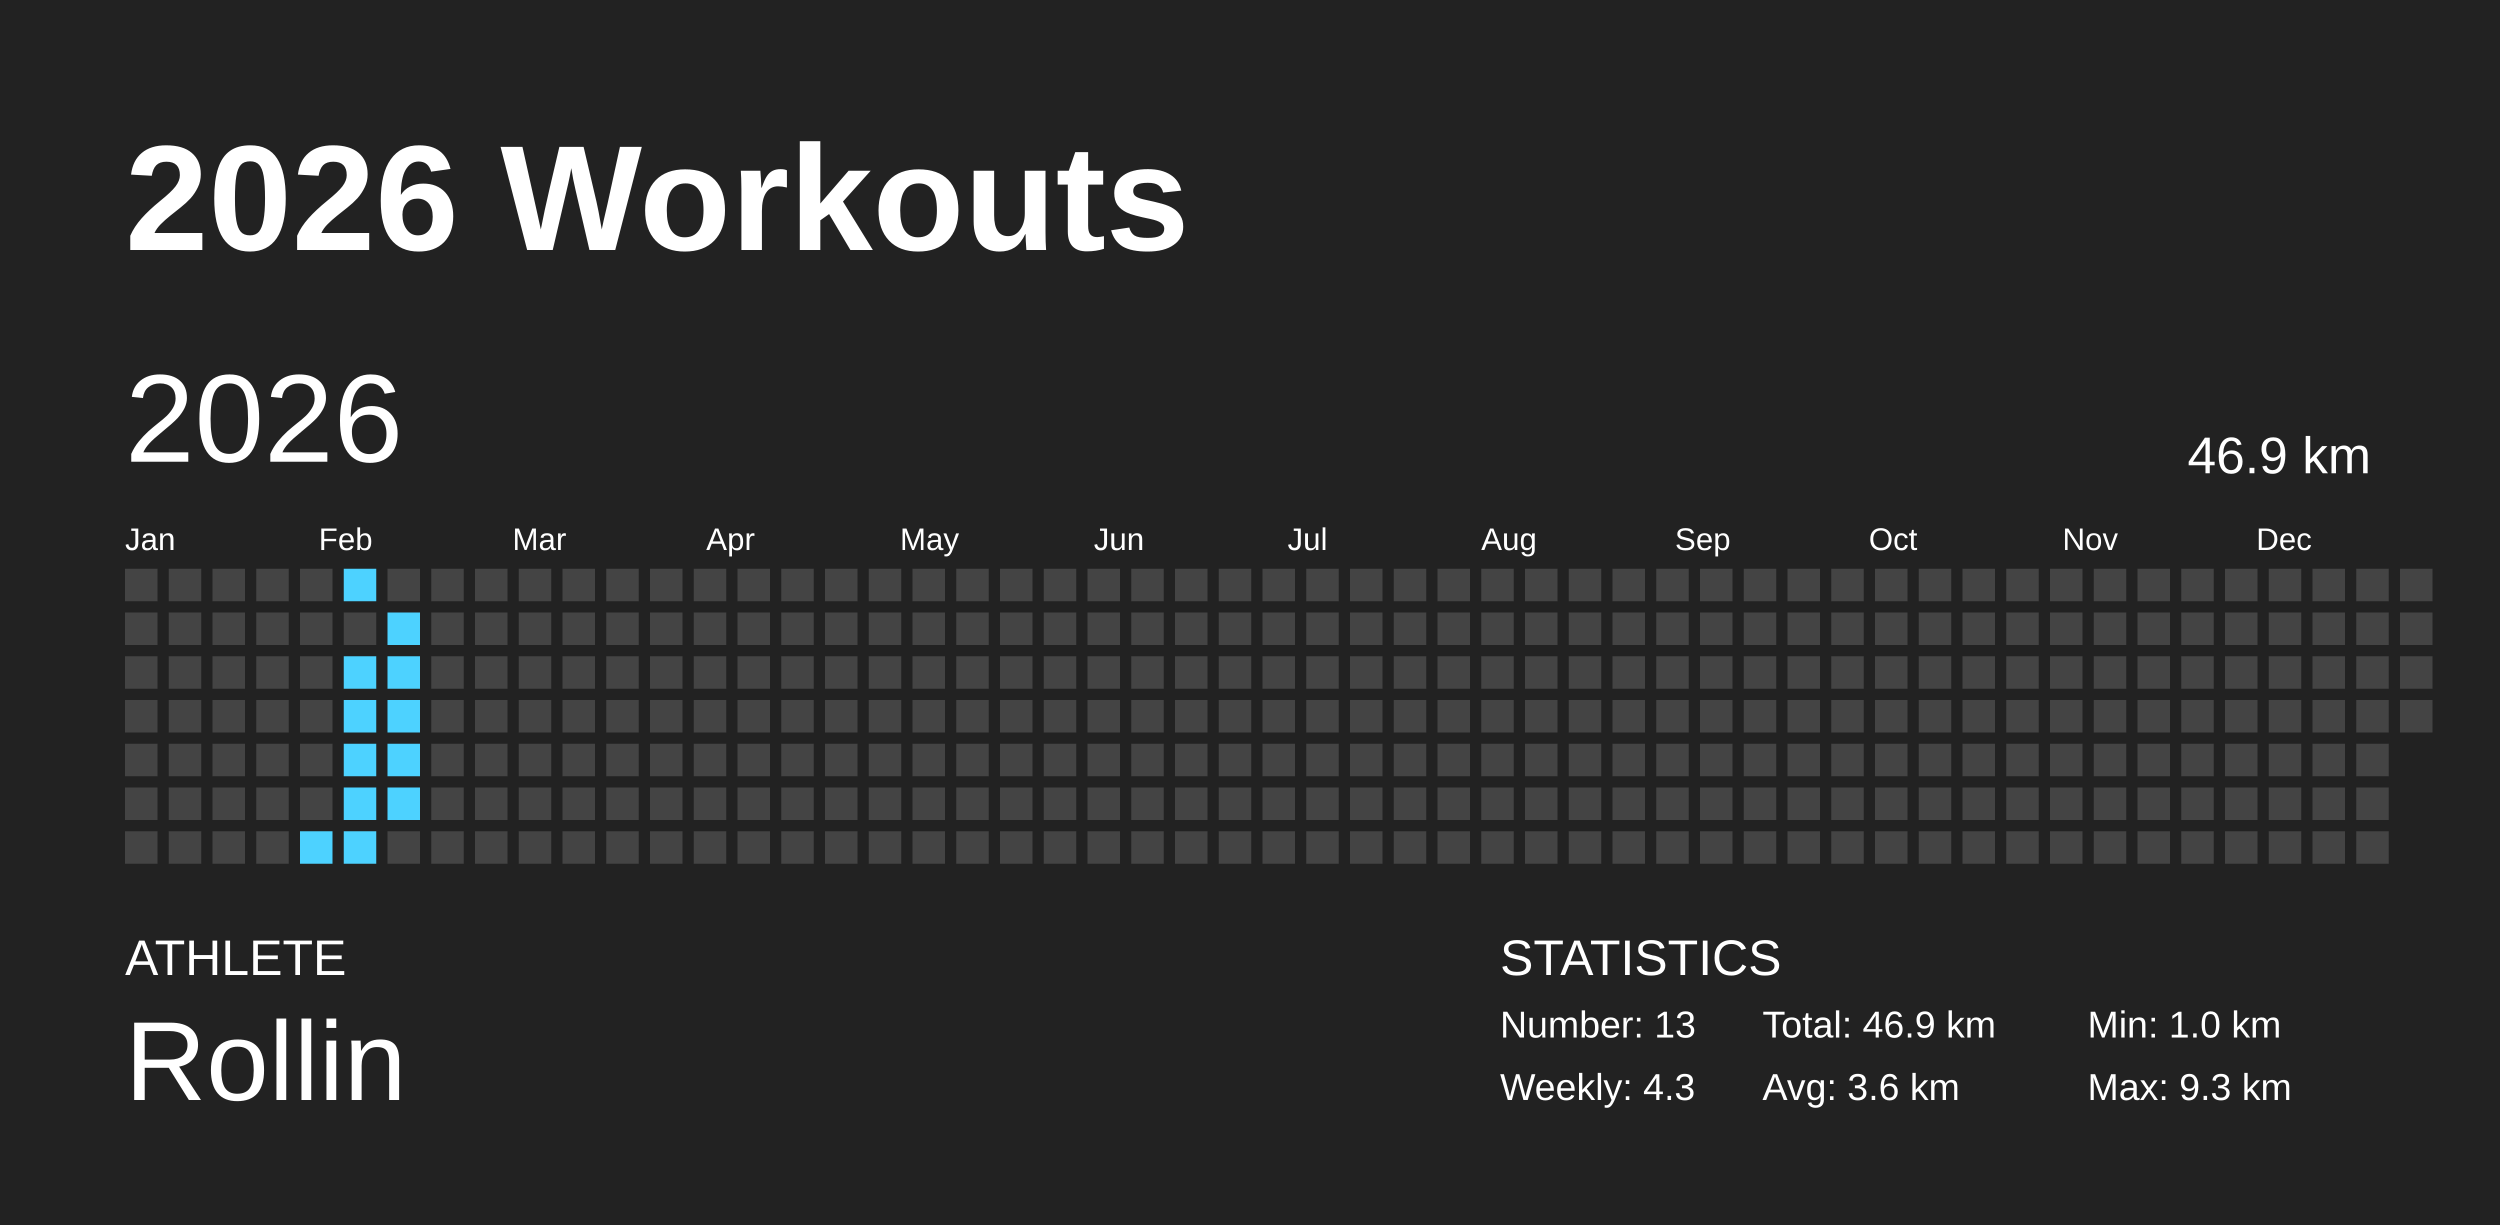
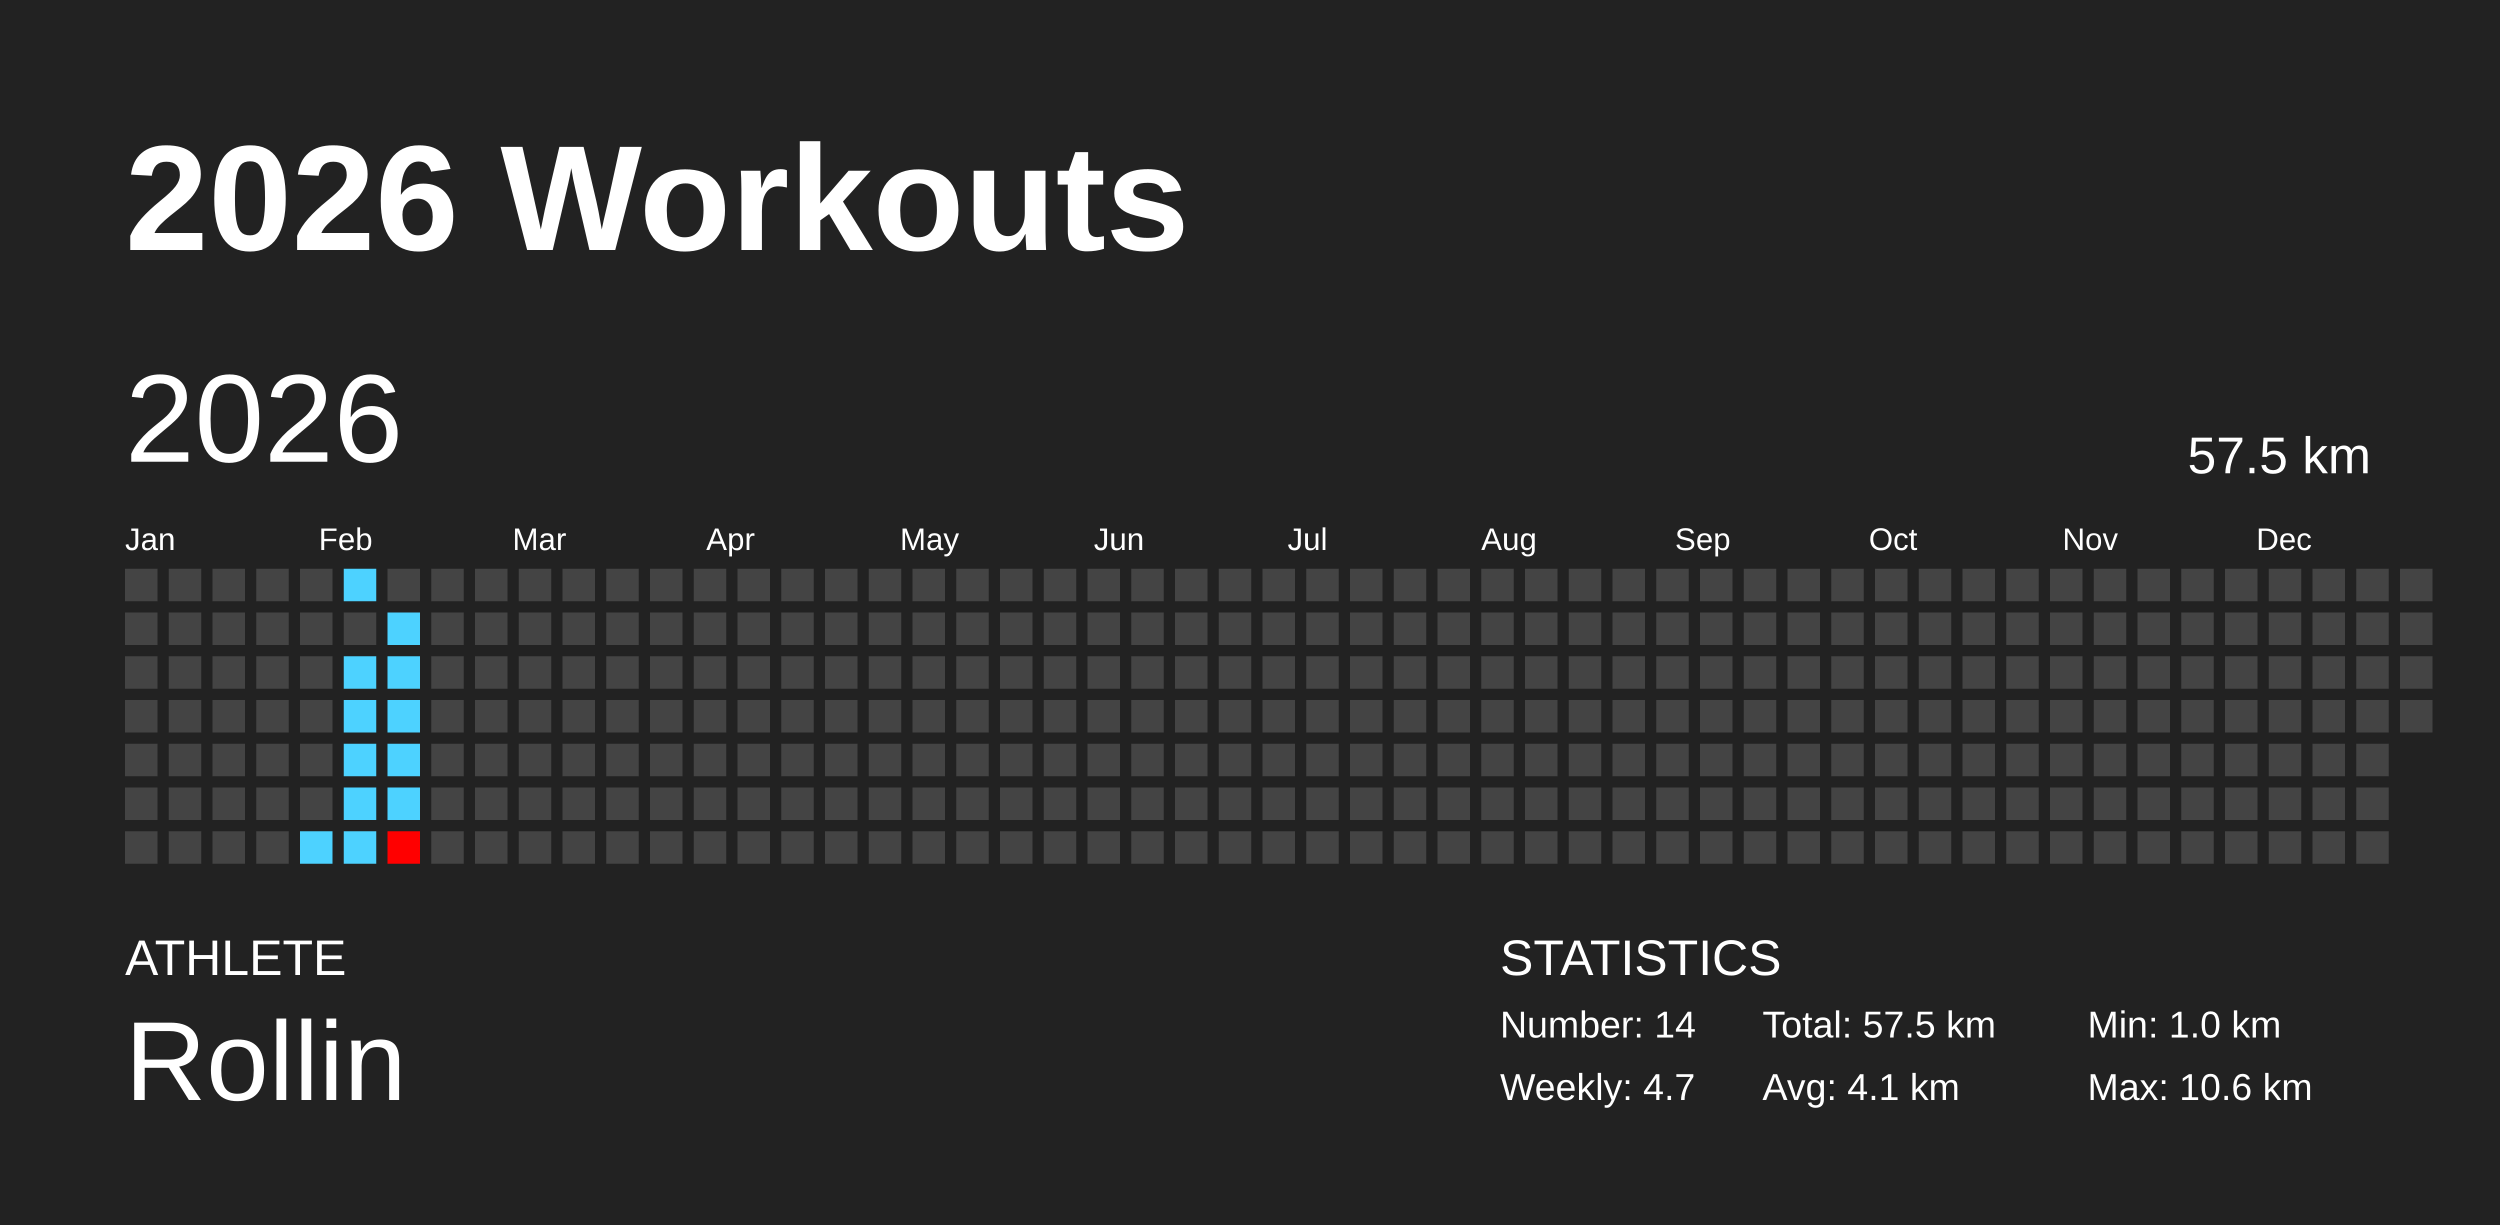
<svg xmlns="http://www.w3.org/2000/svg" baseProfile="full" height="98mm" version="1.1" viewBox="0,0,200,98" width="200mm">
  <defs />
  <rect fill="#222222" height="98" width="200" x="0" y="0" />
  <text fill="#FFFFFF" style="font-size:12px; font-family:Arial; font-weight:bold;" x="10" y="20">2026 Workouts</text>
  <text fill="#FFFFFF" style="font-size:4px; font-family:Arial" x="10" y="78">ATHLETE</text>
  <text fill="#FFFFFF" style="font-size:9px; font-family:Arial" x="10" y="88">Rollin</text>
  <text fill="#FFFFFF" style="font-size:4px; font-family:Arial" x="120" y="78">STATISTICS</text>
-   <text fill="#FFFFFF" style="font-size:3px; font-family:Arial" x="120" y="83">Number: 13</text>
-   <text fill="#FFFFFF" style="font-size:3px; font-family:Arial" x="120" y="88">Weekly: 4.3</text>
-   <text fill="#FFFFFF" style="font-size:3px; font-family:Arial" x="141" y="83">Total: 46.9 km</text>
-   <text fill="#FFFFFF" style="font-size:3px; font-family:Arial" x="141" y="88">Avg: 3.6 km</text>
+   <text fill="#FFFFFF" style="font-size:3px; font-family:Arial" x="120" y="83">Number: 14</text>
+   <text fill="#FFFFFF" style="font-size:3px; font-family:Arial" x="120" y="88">Weekly: 4.7</text>
+   <text fill="#FFFFFF" style="font-size:3px; font-family:Arial" x="141" y="83">Total: 57.5 km</text>
+   <text fill="#FFFFFF" style="font-size:3px; font-family:Arial" x="141" y="88">Avg: 4.1 km</text>
  <text fill="#FFFFFF" style="font-size:3px; font-family:Arial" x="167" y="83">Min: 1.0 km</text>
-   <text fill="#FFFFFF" style="font-size:3px; font-family:Arial" x="167" y="88">Max: 9.3 km</text>
+   <text fill="#FFFFFF" style="font-size:3px; font-family:Arial" x="167" y="88">Max: 10.6 km</text>
  <text dominant-baseline="hanging" fill="#FFFFFF" style="font-size:10.0px; font-family:Arial;" x="10" y="30">2026</text>
-   <text dominant-baseline="hanging" fill="#FFFFFF" style="font-size:4.125px; font-family:Arial;" x="175" y="35">46.9 km</text>
+   <text dominant-baseline="hanging" fill="#FFFFFF" style="font-size:4.125px; font-family:Arial;" x="175" y="35">57.5 km</text>
  <text fill="#FFFFFF" style="font-size:2.5px; font-family:Arial" x="10.0" y="44">Jan</text>
  <text fill="#FFFFFF" style="font-size:2.5px; font-family:Arial" x="25.5" y="44">Feb</text>
  <text fill="#FFFFFF" style="font-size:2.5px; font-family:Arial" x="41.0" y="44">Mar</text>
  <text fill="#FFFFFF" style="font-size:2.5px; font-family:Arial" x="56.5" y="44">Apr</text>
  <text fill="#FFFFFF" style="font-size:2.5px; font-family:Arial" x="72.0" y="44">May</text>
  <text fill="#FFFFFF" style="font-size:2.5px; font-family:Arial" x="87.5" y="44">Jun</text>
  <text fill="#FFFFFF" style="font-size:2.5px; font-family:Arial" x="103.0" y="44">Jul</text>
  <text fill="#FFFFFF" style="font-size:2.5px; font-family:Arial" x="118.5" y="44">Aug</text>
  <text fill="#FFFFFF" style="font-size:2.5px; font-family:Arial" x="134.0" y="44">Sep</text>
  <text fill="#FFFFFF" style="font-size:2.5px; font-family:Arial" x="149.5" y="44">Oct</text>
  <text fill="#FFFFFF" style="font-size:2.5px; font-family:Arial" x="165.0" y="44">Nov</text>
  <text fill="#FFFFFF" style="font-size:2.5px; font-family:Arial" x="180.5" y="44">Dec</text>
  <rect fill="#444444" height="2.6" width="2.6" x="10.0" y="45.5" />
  <rect fill="#444444" height="2.6" width="2.6" x="10.0" y="49.0" />
  <rect fill="#444444" height="2.6" width="2.6" x="10.0" y="52.5" />
  <rect fill="#444444" height="2.6" width="2.6" x="10.0" y="56.0" />
  <rect fill="#444444" height="2.6" width="2.6" x="10.0" y="59.5" />
  <rect fill="#444444" height="2.6" width="2.6" x="10.0" y="63.0" />
  <rect fill="#444444" height="2.6" width="2.6" x="10.0" y="66.5" />
  <rect fill="#444444" height="2.6" width="2.6" x="13.5" y="45.5" />
  <rect fill="#444444" height="2.6" width="2.6" x="13.5" y="49.0" />
  <rect fill="#444444" height="2.6" width="2.6" x="13.5" y="52.5" />
  <rect fill="#444444" height="2.6" width="2.6" x="13.5" y="56.0" />
  <rect fill="#444444" height="2.6" width="2.6" x="13.5" y="59.5" />
  <rect fill="#444444" height="2.6" width="2.6" x="13.5" y="63.0" />
  <rect fill="#444444" height="2.6" width="2.6" x="13.5" y="66.5" />
  <rect fill="#444444" height="2.6" width="2.6" x="17.0" y="45.5" />
  <rect fill="#444444" height="2.6" width="2.6" x="17.0" y="49.0" />
  <rect fill="#444444" height="2.6" width="2.6" x="17.0" y="52.5" />
  <rect fill="#444444" height="2.6" width="2.6" x="17.0" y="56.0" />
  <rect fill="#444444" height="2.6" width="2.6" x="17.0" y="59.5" />
  <rect fill="#444444" height="2.6" width="2.6" x="17.0" y="63.0" />
  <rect fill="#444444" height="2.6" width="2.6" x="17.0" y="66.5" />
  <rect fill="#444444" height="2.6" width="2.6" x="20.5" y="45.5" />
  <rect fill="#444444" height="2.6" width="2.6" x="20.5" y="49.0" />
  <rect fill="#444444" height="2.6" width="2.6" x="20.5" y="52.5" />
  <rect fill="#444444" height="2.6" width="2.6" x="20.5" y="56.0" />
  <rect fill="#444444" height="2.6" width="2.6" x="20.5" y="59.5" />
  <rect fill="#444444" height="2.6" width="2.6" x="20.5" y="63.0" />
  <rect fill="#444444" height="2.6" width="2.6" x="20.5" y="66.5" />
  <rect fill="#444444" height="2.6" width="2.6" x="24.0" y="45.5" />
  <rect fill="#444444" height="2.6" width="2.6" x="24.0" y="49.0" />
  <rect fill="#444444" height="2.6" width="2.6" x="24.0" y="52.5" />
  <rect fill="#444444" height="2.6" width="2.6" x="24.0" y="56.0" />
  <rect fill="#444444" height="2.6" width="2.6" x="24.0" y="59.5" />
  <rect fill="#444444" height="2.6" width="2.6" x="24.0" y="63.0" />
  <rect fill="#4dd2ff" height="2.6" width="2.6" x="24.0" y="66.5" />
  <rect fill="#4dd2ff" height="2.6" width="2.6" x="27.5" y="45.5" />
  <rect fill="#444444" height="2.6" width="2.6" x="27.5" y="49.0" />
  <rect fill="#4dd2ff" height="2.6" width="2.6" x="27.5" y="52.5" />
  <rect fill="#4dd2ff" height="2.6" width="2.6" x="27.5" y="56.0" />
  <rect fill="#4dd2ff" height="2.6" width="2.6" x="27.5" y="59.5" />
  <rect fill="#4dd2ff" height="2.6" width="2.6" x="27.5" y="63.0" />
  <rect fill="#4dd2ff" height="2.6" width="2.6" x="27.5" y="66.5" />
  <rect fill="#444444" height="2.6" width="2.6" x="31.0" y="45.5" />
  <rect fill="#4dd2ff" height="2.6" width="2.6" x="31.0" y="49.0" />
  <rect fill="#4dd2ff" height="2.6" width="2.6" x="31.0" y="52.5" />
  <rect fill="#4dd2ff" height="2.6" width="2.6" x="31.0" y="56.0" />
  <rect fill="#4dd2ff" height="2.6" width="2.6" x="31.0" y="59.5" />
  <rect fill="#4dd2ff" height="2.6" width="2.6" x="31.0" y="63.0" />
-   <rect fill="#444444" height="2.6" width="2.6" x="31.0" y="66.5" />
+   <rect fill="#ff0000" height="2.6" width="2.6" x="31.0" y="66.5" />
  <rect fill="#444444" height="2.6" width="2.6" x="34.5" y="45.5" />
  <rect fill="#444444" height="2.6" width="2.6" x="34.5" y="49.0" />
  <rect fill="#444444" height="2.6" width="2.6" x="34.5" y="52.5" />
  <rect fill="#444444" height="2.6" width="2.6" x="34.5" y="56.0" />
  <rect fill="#444444" height="2.6" width="2.6" x="34.5" y="59.5" />
  <rect fill="#444444" height="2.6" width="2.6" x="34.5" y="63.0" />
  <rect fill="#444444" height="2.6" width="2.6" x="34.5" y="66.5" />
  <rect fill="#444444" height="2.6" width="2.6" x="38.0" y="45.5" />
  <rect fill="#444444" height="2.6" width="2.6" x="38.0" y="49.0" />
  <rect fill="#444444" height="2.6" width="2.6" x="38.0" y="52.5" />
  <rect fill="#444444" height="2.6" width="2.6" x="38.0" y="56.0" />
  <rect fill="#444444" height="2.6" width="2.6" x="38.0" y="59.5" />
  <rect fill="#444444" height="2.6" width="2.6" x="38.0" y="63.0" />
  <rect fill="#444444" height="2.6" width="2.6" x="38.0" y="66.5" />
  <rect fill="#444444" height="2.6" width="2.6" x="41.5" y="45.5" />
  <rect fill="#444444" height="2.6" width="2.6" x="41.5" y="49.0" />
  <rect fill="#444444" height="2.6" width="2.6" x="41.5" y="52.5" />
  <rect fill="#444444" height="2.6" width="2.6" x="41.5" y="56.0" />
  <rect fill="#444444" height="2.6" width="2.6" x="41.5" y="59.5" />
  <rect fill="#444444" height="2.6" width="2.6" x="41.5" y="63.0" />
  <rect fill="#444444" height="2.6" width="2.6" x="41.5" y="66.5" />
  <rect fill="#444444" height="2.6" width="2.6" x="45.0" y="45.5" />
  <rect fill="#444444" height="2.6" width="2.6" x="45.0" y="49.0" />
  <rect fill="#444444" height="2.6" width="2.6" x="45.0" y="52.5" />
  <rect fill="#444444" height="2.6" width="2.6" x="45.0" y="56.0" />
  <rect fill="#444444" height="2.6" width="2.6" x="45.0" y="59.5" />
  <rect fill="#444444" height="2.6" width="2.6" x="45.0" y="63.0" />
  <rect fill="#444444" height="2.6" width="2.6" x="45.0" y="66.5" />
  <rect fill="#444444" height="2.6" width="2.6" x="48.5" y="45.5" />
  <rect fill="#444444" height="2.6" width="2.6" x="48.5" y="49.0" />
  <rect fill="#444444" height="2.6" width="2.6" x="48.5" y="52.5" />
  <rect fill="#444444" height="2.6" width="2.6" x="48.5" y="56.0" />
  <rect fill="#444444" height="2.6" width="2.6" x="48.5" y="59.5" />
  <rect fill="#444444" height="2.6" width="2.6" x="48.5" y="63.0" />
  <rect fill="#444444" height="2.6" width="2.6" x="48.5" y="66.5" />
  <rect fill="#444444" height="2.6" width="2.6" x="52.0" y="45.5" />
  <rect fill="#444444" height="2.6" width="2.6" x="52.0" y="49.0" />
  <rect fill="#444444" height="2.6" width="2.6" x="52.0" y="52.5" />
  <rect fill="#444444" height="2.6" width="2.6" x="52.0" y="56.0" />
  <rect fill="#444444" height="2.6" width="2.6" x="52.0" y="59.5" />
  <rect fill="#444444" height="2.6" width="2.6" x="52.0" y="63.0" />
  <rect fill="#444444" height="2.6" width="2.6" x="52.0" y="66.5" />
  <rect fill="#444444" height="2.6" width="2.6" x="55.5" y="45.5" />
  <rect fill="#444444" height="2.6" width="2.6" x="55.5" y="49.0" />
  <rect fill="#444444" height="2.6" width="2.6" x="55.5" y="52.5" />
  <rect fill="#444444" height="2.6" width="2.6" x="55.5" y="56.0" />
  <rect fill="#444444" height="2.6" width="2.6" x="55.5" y="59.5" />
  <rect fill="#444444" height="2.6" width="2.6" x="55.5" y="63.0" />
  <rect fill="#444444" height="2.6" width="2.6" x="55.5" y="66.5" />
  <rect fill="#444444" height="2.6" width="2.6" x="59.0" y="45.5" />
  <rect fill="#444444" height="2.6" width="2.6" x="59.0" y="49.0" />
  <rect fill="#444444" height="2.6" width="2.6" x="59.0" y="52.5" />
  <rect fill="#444444" height="2.6" width="2.6" x="59.0" y="56.0" />
  <rect fill="#444444" height="2.6" width="2.6" x="59.0" y="59.5" />
  <rect fill="#444444" height="2.6" width="2.6" x="59.0" y="63.0" />
  <rect fill="#444444" height="2.6" width="2.6" x="59.0" y="66.5" />
  <rect fill="#444444" height="2.6" width="2.6" x="62.5" y="45.5" />
  <rect fill="#444444" height="2.6" width="2.6" x="62.5" y="49.0" />
  <rect fill="#444444" height="2.6" width="2.6" x="62.5" y="52.5" />
  <rect fill="#444444" height="2.6" width="2.6" x="62.5" y="56.0" />
  <rect fill="#444444" height="2.6" width="2.6" x="62.5" y="59.5" />
  <rect fill="#444444" height="2.6" width="2.6" x="62.5" y="63.0" />
  <rect fill="#444444" height="2.6" width="2.6" x="62.5" y="66.5" />
  <rect fill="#444444" height="2.6" width="2.6" x="66.0" y="45.5" />
  <rect fill="#444444" height="2.6" width="2.6" x="66.0" y="49.0" />
  <rect fill="#444444" height="2.6" width="2.6" x="66.0" y="52.5" />
  <rect fill="#444444" height="2.6" width="2.6" x="66.0" y="56.0" />
  <rect fill="#444444" height="2.6" width="2.6" x="66.0" y="59.5" />
  <rect fill="#444444" height="2.6" width="2.6" x="66.0" y="63.0" />
  <rect fill="#444444" height="2.6" width="2.6" x="66.0" y="66.5" />
  <rect fill="#444444" height="2.6" width="2.6" x="69.5" y="45.5" />
  <rect fill="#444444" height="2.6" width="2.6" x="69.5" y="49.0" />
  <rect fill="#444444" height="2.6" width="2.6" x="69.5" y="52.5" />
  <rect fill="#444444" height="2.6" width="2.6" x="69.5" y="56.0" />
  <rect fill="#444444" height="2.6" width="2.6" x="69.5" y="59.5" />
  <rect fill="#444444" height="2.6" width="2.6" x="69.5" y="63.0" />
  <rect fill="#444444" height="2.6" width="2.6" x="69.5" y="66.5" />
  <rect fill="#444444" height="2.6" width="2.6" x="73.0" y="45.5" />
  <rect fill="#444444" height="2.6" width="2.6" x="73.0" y="49.0" />
  <rect fill="#444444" height="2.6" width="2.6" x="73.0" y="52.5" />
  <rect fill="#444444" height="2.6" width="2.6" x="73.0" y="56.0" />
  <rect fill="#444444" height="2.6" width="2.6" x="73.0" y="59.5" />
  <rect fill="#444444" height="2.6" width="2.6" x="73.0" y="63.0" />
  <rect fill="#444444" height="2.6" width="2.6" x="73.0" y="66.5" />
  <rect fill="#444444" height="2.6" width="2.6" x="76.5" y="45.5" />
  <rect fill="#444444" height="2.6" width="2.6" x="76.5" y="49.0" />
  <rect fill="#444444" height="2.6" width="2.6" x="76.5" y="52.5" />
  <rect fill="#444444" height="2.6" width="2.6" x="76.5" y="56.0" />
  <rect fill="#444444" height="2.6" width="2.6" x="76.5" y="59.5" />
  <rect fill="#444444" height="2.6" width="2.6" x="76.5" y="63.0" />
  <rect fill="#444444" height="2.6" width="2.6" x="76.5" y="66.5" />
  <rect fill="#444444" height="2.6" width="2.6" x="80.0" y="45.5" />
  <rect fill="#444444" height="2.6" width="2.6" x="80.0" y="49.0" />
  <rect fill="#444444" height="2.6" width="2.6" x="80.0" y="52.5" />
  <rect fill="#444444" height="2.6" width="2.6" x="80.0" y="56.0" />
  <rect fill="#444444" height="2.6" width="2.6" x="80.0" y="59.5" />
  <rect fill="#444444" height="2.6" width="2.6" x="80.0" y="63.0" />
  <rect fill="#444444" height="2.6" width="2.6" x="80.0" y="66.5" />
  <rect fill="#444444" height="2.6" width="2.6" x="83.5" y="45.5" />
  <rect fill="#444444" height="2.6" width="2.6" x="83.5" y="49.0" />
  <rect fill="#444444" height="2.6" width="2.6" x="83.5" y="52.5" />
  <rect fill="#444444" height="2.6" width="2.6" x="83.5" y="56.0" />
  <rect fill="#444444" height="2.6" width="2.6" x="83.5" y="59.5" />
  <rect fill="#444444" height="2.6" width="2.6" x="83.5" y="63.0" />
  <rect fill="#444444" height="2.6" width="2.6" x="83.5" y="66.5" />
  <rect fill="#444444" height="2.6" width="2.6" x="87.0" y="45.5" />
  <rect fill="#444444" height="2.6" width="2.6" x="87.0" y="49.0" />
  <rect fill="#444444" height="2.6" width="2.6" x="87.0" y="52.5" />
  <rect fill="#444444" height="2.6" width="2.6" x="87.0" y="56.0" />
  <rect fill="#444444" height="2.6" width="2.6" x="87.0" y="59.5" />
  <rect fill="#444444" height="2.6" width="2.6" x="87.0" y="63.0" />
  <rect fill="#444444" height="2.6" width="2.6" x="87.0" y="66.5" />
  <rect fill="#444444" height="2.6" width="2.6" x="90.5" y="45.5" />
  <rect fill="#444444" height="2.6" width="2.6" x="90.5" y="49.0" />
  <rect fill="#444444" height="2.6" width="2.6" x="90.5" y="52.5" />
  <rect fill="#444444" height="2.6" width="2.6" x="90.5" y="56.0" />
  <rect fill="#444444" height="2.6" width="2.6" x="90.5" y="59.5" />
  <rect fill="#444444" height="2.6" width="2.6" x="90.5" y="63.0" />
  <rect fill="#444444" height="2.6" width="2.6" x="90.5" y="66.5" />
  <rect fill="#444444" height="2.6" width="2.6" x="94.0" y="45.5" />
  <rect fill="#444444" height="2.6" width="2.6" x="94.0" y="49.0" />
  <rect fill="#444444" height="2.6" width="2.6" x="94.0" y="52.5" />
  <rect fill="#444444" height="2.6" width="2.6" x="94.0" y="56.0" />
  <rect fill="#444444" height="2.6" width="2.6" x="94.0" y="59.5" />
  <rect fill="#444444" height="2.6" width="2.6" x="94.0" y="63.0" />
  <rect fill="#444444" height="2.6" width="2.6" x="94.0" y="66.5" />
  <rect fill="#444444" height="2.6" width="2.6" x="97.5" y="45.5" />
  <rect fill="#444444" height="2.6" width="2.6" x="97.5" y="49.0" />
  <rect fill="#444444" height="2.6" width="2.6" x="97.5" y="52.5" />
  <rect fill="#444444" height="2.6" width="2.6" x="97.5" y="56.0" />
  <rect fill="#444444" height="2.6" width="2.6" x="97.5" y="59.5" />
  <rect fill="#444444" height="2.6" width="2.6" x="97.5" y="63.0" />
  <rect fill="#444444" height="2.6" width="2.6" x="97.5" y="66.5" />
  <rect fill="#444444" height="2.6" width="2.6" x="101.0" y="45.5" />
  <rect fill="#444444" height="2.6" width="2.6" x="101.0" y="49.0" />
  <rect fill="#444444" height="2.6" width="2.6" x="101.0" y="52.5" />
  <rect fill="#444444" height="2.6" width="2.6" x="101.0" y="56.0" />
  <rect fill="#444444" height="2.6" width="2.6" x="101.0" y="59.5" />
  <rect fill="#444444" height="2.6" width="2.6" x="101.0" y="63.0" />
  <rect fill="#444444" height="2.6" width="2.6" x="101.0" y="66.5" />
  <rect fill="#444444" height="2.6" width="2.6" x="104.5" y="45.5" />
  <rect fill="#444444" height="2.6" width="2.6" x="104.5" y="49.0" />
  <rect fill="#444444" height="2.6" width="2.6" x="104.5" y="52.5" />
  <rect fill="#444444" height="2.6" width="2.6" x="104.5" y="56.0" />
  <rect fill="#444444" height="2.6" width="2.6" x="104.5" y="59.5" />
  <rect fill="#444444" height="2.6" width="2.6" x="104.5" y="63.0" />
  <rect fill="#444444" height="2.6" width="2.6" x="104.5" y="66.5" />
  <rect fill="#444444" height="2.6" width="2.6" x="108.0" y="45.5" />
  <rect fill="#444444" height="2.6" width="2.6" x="108.0" y="49.0" />
  <rect fill="#444444" height="2.6" width="2.6" x="108.0" y="52.5" />
  <rect fill="#444444" height="2.6" width="2.6" x="108.0" y="56.0" />
  <rect fill="#444444" height="2.6" width="2.6" x="108.0" y="59.5" />
  <rect fill="#444444" height="2.6" width="2.6" x="108.0" y="63.0" />
  <rect fill="#444444" height="2.6" width="2.6" x="108.0" y="66.5" />
  <rect fill="#444444" height="2.6" width="2.6" x="111.5" y="45.5" />
  <rect fill="#444444" height="2.6" width="2.6" x="111.5" y="49.0" />
  <rect fill="#444444" height="2.6" width="2.6" x="111.5" y="52.5" />
  <rect fill="#444444" height="2.6" width="2.6" x="111.5" y="56.0" />
  <rect fill="#444444" height="2.6" width="2.6" x="111.5" y="59.5" />
  <rect fill="#444444" height="2.6" width="2.6" x="111.5" y="63.0" />
  <rect fill="#444444" height="2.6" width="2.6" x="111.5" y="66.5" />
  <rect fill="#444444" height="2.6" width="2.6" x="115.0" y="45.5" />
  <rect fill="#444444" height="2.6" width="2.6" x="115.0" y="49.0" />
  <rect fill="#444444" height="2.6" width="2.6" x="115.0" y="52.5" />
  <rect fill="#444444" height="2.6" width="2.6" x="115.0" y="56.0" />
  <rect fill="#444444" height="2.6" width="2.6" x="115.0" y="59.5" />
  <rect fill="#444444" height="2.6" width="2.6" x="115.0" y="63.0" />
  <rect fill="#444444" height="2.6" width="2.6" x="115.0" y="66.5" />
  <rect fill="#444444" height="2.6" width="2.6" x="118.5" y="45.5" />
  <rect fill="#444444" height="2.6" width="2.6" x="118.5" y="49.0" />
  <rect fill="#444444" height="2.6" width="2.6" x="118.5" y="52.5" />
  <rect fill="#444444" height="2.6" width="2.6" x="118.5" y="56.0" />
  <rect fill="#444444" height="2.6" width="2.6" x="118.5" y="59.5" />
  <rect fill="#444444" height="2.6" width="2.6" x="118.5" y="63.0" />
  <rect fill="#444444" height="2.6" width="2.6" x="118.5" y="66.5" />
  <rect fill="#444444" height="2.6" width="2.6" x="122.0" y="45.5" />
  <rect fill="#444444" height="2.6" width="2.6" x="122.0" y="49.0" />
  <rect fill="#444444" height="2.6" width="2.6" x="122.0" y="52.5" />
  <rect fill="#444444" height="2.6" width="2.6" x="122.0" y="56.0" />
  <rect fill="#444444" height="2.6" width="2.6" x="122.0" y="59.5" />
  <rect fill="#444444" height="2.6" width="2.6" x="122.0" y="63.0" />
  <rect fill="#444444" height="2.6" width="2.6" x="122.0" y="66.5" />
  <rect fill="#444444" height="2.6" width="2.6" x="125.5" y="45.5" />
  <rect fill="#444444" height="2.6" width="2.6" x="125.5" y="49.0" />
  <rect fill="#444444" height="2.6" width="2.6" x="125.5" y="52.5" />
  <rect fill="#444444" height="2.6" width="2.6" x="125.5" y="56.0" />
  <rect fill="#444444" height="2.6" width="2.6" x="125.5" y="59.5" />
  <rect fill="#444444" height="2.6" width="2.6" x="125.5" y="63.0" />
  <rect fill="#444444" height="2.6" width="2.6" x="125.5" y="66.5" />
  <rect fill="#444444" height="2.6" width="2.6" x="129.0" y="45.5" />
  <rect fill="#444444" height="2.6" width="2.6" x="129.0" y="49.0" />
  <rect fill="#444444" height="2.6" width="2.6" x="129.0" y="52.5" />
  <rect fill="#444444" height="2.6" width="2.6" x="129.0" y="56.0" />
  <rect fill="#444444" height="2.6" width="2.6" x="129.0" y="59.5" />
  <rect fill="#444444" height="2.6" width="2.6" x="129.0" y="63.0" />
  <rect fill="#444444" height="2.6" width="2.6" x="129.0" y="66.5" />
  <rect fill="#444444" height="2.6" width="2.6" x="132.5" y="45.5" />
  <rect fill="#444444" height="2.6" width="2.6" x="132.5" y="49.0" />
  <rect fill="#444444" height="2.6" width="2.6" x="132.5" y="52.5" />
  <rect fill="#444444" height="2.6" width="2.6" x="132.5" y="56.0" />
  <rect fill="#444444" height="2.6" width="2.6" x="132.5" y="59.5" />
  <rect fill="#444444" height="2.6" width="2.6" x="132.5" y="63.0" />
  <rect fill="#444444" height="2.6" width="2.6" x="132.5" y="66.5" />
  <rect fill="#444444" height="2.6" width="2.6" x="136.0" y="45.5" />
  <rect fill="#444444" height="2.6" width="2.6" x="136.0" y="49.0" />
  <rect fill="#444444" height="2.6" width="2.6" x="136.0" y="52.5" />
  <rect fill="#444444" height="2.6" width="2.6" x="136.0" y="56.0" />
  <rect fill="#444444" height="2.6" width="2.6" x="136.0" y="59.5" />
  <rect fill="#444444" height="2.6" width="2.6" x="136.0" y="63.0" />
  <rect fill="#444444" height="2.6" width="2.6" x="136.0" y="66.5" />
  <rect fill="#444444" height="2.6" width="2.6" x="139.5" y="45.5" />
  <rect fill="#444444" height="2.6" width="2.6" x="139.5" y="49.0" />
  <rect fill="#444444" height="2.6" width="2.6" x="139.5" y="52.5" />
  <rect fill="#444444" height="2.6" width="2.6" x="139.5" y="56.0" />
  <rect fill="#444444" height="2.6" width="2.6" x="139.5" y="59.5" />
  <rect fill="#444444" height="2.6" width="2.6" x="139.5" y="63.0" />
  <rect fill="#444444" height="2.6" width="2.6" x="139.5" y="66.5" />
  <rect fill="#444444" height="2.6" width="2.6" x="143.0" y="45.5" />
  <rect fill="#444444" height="2.6" width="2.6" x="143.0" y="49.0" />
  <rect fill="#444444" height="2.6" width="2.6" x="143.0" y="52.5" />
  <rect fill="#444444" height="2.6" width="2.6" x="143.0" y="56.0" />
  <rect fill="#444444" height="2.6" width="2.6" x="143.0" y="59.5" />
  <rect fill="#444444" height="2.6" width="2.6" x="143.0" y="63.0" />
  <rect fill="#444444" height="2.6" width="2.6" x="143.0" y="66.5" />
  <rect fill="#444444" height="2.6" width="2.6" x="146.5" y="45.5" />
  <rect fill="#444444" height="2.6" width="2.6" x="146.5" y="49.0" />
  <rect fill="#444444" height="2.6" width="2.6" x="146.5" y="52.5" />
  <rect fill="#444444" height="2.6" width="2.6" x="146.5" y="56.0" />
  <rect fill="#444444" height="2.6" width="2.6" x="146.5" y="59.5" />
  <rect fill="#444444" height="2.6" width="2.6" x="146.5" y="63.0" />
  <rect fill="#444444" height="2.6" width="2.6" x="146.5" y="66.5" />
  <rect fill="#444444" height="2.6" width="2.6" x="150.0" y="45.5" />
  <rect fill="#444444" height="2.6" width="2.6" x="150.0" y="49.0" />
  <rect fill="#444444" height="2.6" width="2.6" x="150.0" y="52.5" />
  <rect fill="#444444" height="2.6" width="2.6" x="150.0" y="56.0" />
  <rect fill="#444444" height="2.6" width="2.6" x="150.0" y="59.5" />
  <rect fill="#444444" height="2.6" width="2.6" x="150.0" y="63.0" />
  <rect fill="#444444" height="2.6" width="2.6" x="150.0" y="66.5" />
  <rect fill="#444444" height="2.6" width="2.6" x="153.5" y="45.5" />
  <rect fill="#444444" height="2.6" width="2.6" x="153.5" y="49.0" />
  <rect fill="#444444" height="2.6" width="2.6" x="153.5" y="52.5" />
  <rect fill="#444444" height="2.6" width="2.6" x="153.5" y="56.0" />
  <rect fill="#444444" height="2.6" width="2.6" x="153.5" y="59.5" />
  <rect fill="#444444" height="2.6" width="2.6" x="153.5" y="63.0" />
  <rect fill="#444444" height="2.6" width="2.6" x="153.5" y="66.5" />
  <rect fill="#444444" height="2.6" width="2.6" x="157.0" y="45.5" />
  <rect fill="#444444" height="2.6" width="2.6" x="157.0" y="49.0" />
  <rect fill="#444444" height="2.6" width="2.6" x="157.0" y="52.5" />
  <rect fill="#444444" height="2.6" width="2.6" x="157.0" y="56.0" />
  <rect fill="#444444" height="2.6" width="2.6" x="157.0" y="59.5" />
  <rect fill="#444444" height="2.6" width="2.6" x="157.0" y="63.0" />
  <rect fill="#444444" height="2.6" width="2.6" x="157.0" y="66.5" />
  <rect fill="#444444" height="2.6" width="2.6" x="160.5" y="45.5" />
  <rect fill="#444444" height="2.6" width="2.6" x="160.5" y="49.0" />
  <rect fill="#444444" height="2.6" width="2.6" x="160.5" y="52.5" />
  <rect fill="#444444" height="2.6" width="2.6" x="160.5" y="56.0" />
  <rect fill="#444444" height="2.6" width="2.6" x="160.5" y="59.5" />
  <rect fill="#444444" height="2.6" width="2.6" x="160.5" y="63.0" />
  <rect fill="#444444" height="2.6" width="2.6" x="160.5" y="66.5" />
  <rect fill="#444444" height="2.6" width="2.6" x="164.0" y="45.5" />
  <rect fill="#444444" height="2.6" width="2.6" x="164.0" y="49.0" />
  <rect fill="#444444" height="2.6" width="2.6" x="164.0" y="52.5" />
  <rect fill="#444444" height="2.6" width="2.6" x="164.0" y="56.0" />
  <rect fill="#444444" height="2.6" width="2.6" x="164.0" y="59.5" />
  <rect fill="#444444" height="2.6" width="2.6" x="164.0" y="63.0" />
  <rect fill="#444444" height="2.6" width="2.6" x="164.0" y="66.5" />
  <rect fill="#444444" height="2.6" width="2.6" x="167.5" y="45.5" />
  <rect fill="#444444" height="2.6" width="2.6" x="167.5" y="49.0" />
  <rect fill="#444444" height="2.6" width="2.6" x="167.5" y="52.5" />
  <rect fill="#444444" height="2.6" width="2.6" x="167.5" y="56.0" />
  <rect fill="#444444" height="2.6" width="2.6" x="167.5" y="59.5" />
  <rect fill="#444444" height="2.6" width="2.6" x="167.5" y="63.0" />
  <rect fill="#444444" height="2.6" width="2.6" x="167.5" y="66.5" />
  <rect fill="#444444" height="2.6" width="2.6" x="171.0" y="45.5" />
  <rect fill="#444444" height="2.6" width="2.6" x="171.0" y="49.0" />
  <rect fill="#444444" height="2.6" width="2.6" x="171.0" y="52.5" />
  <rect fill="#444444" height="2.6" width="2.6" x="171.0" y="56.0" />
  <rect fill="#444444" height="2.6" width="2.6" x="171.0" y="59.5" />
  <rect fill="#444444" height="2.6" width="2.6" x="171.0" y="63.0" />
  <rect fill="#444444" height="2.6" width="2.6" x="171.0" y="66.5" />
  <rect fill="#444444" height="2.6" width="2.6" x="174.5" y="45.5" />
  <rect fill="#444444" height="2.6" width="2.6" x="174.5" y="49.0" />
  <rect fill="#444444" height="2.6" width="2.6" x="174.5" y="52.5" />
  <rect fill="#444444" height="2.6" width="2.6" x="174.5" y="56.0" />
  <rect fill="#444444" height="2.6" width="2.6" x="174.5" y="59.5" />
  <rect fill="#444444" height="2.6" width="2.6" x="174.5" y="63.0" />
  <rect fill="#444444" height="2.6" width="2.6" x="174.5" y="66.5" />
  <rect fill="#444444" height="2.6" width="2.6" x="178.0" y="45.5" />
  <rect fill="#444444" height="2.6" width="2.6" x="178.0" y="49.0" />
  <rect fill="#444444" height="2.6" width="2.6" x="178.0" y="52.5" />
  <rect fill="#444444" height="2.6" width="2.6" x="178.0" y="56.0" />
  <rect fill="#444444" height="2.6" width="2.6" x="178.0" y="59.5" />
  <rect fill="#444444" height="2.6" width="2.6" x="178.0" y="63.0" />
  <rect fill="#444444" height="2.6" width="2.6" x="178.0" y="66.5" />
  <rect fill="#444444" height="2.6" width="2.6" x="181.5" y="45.5" />
  <rect fill="#444444" height="2.6" width="2.6" x="181.5" y="49.0" />
  <rect fill="#444444" height="2.6" width="2.6" x="181.5" y="52.5" />
  <rect fill="#444444" height="2.6" width="2.6" x="181.5" y="56.0" />
  <rect fill="#444444" height="2.6" width="2.6" x="181.5" y="59.5" />
  <rect fill="#444444" height="2.6" width="2.6" x="181.5" y="63.0" />
  <rect fill="#444444" height="2.6" width="2.6" x="181.5" y="66.5" />
  <rect fill="#444444" height="2.6" width="2.6" x="185.0" y="45.5" />
  <rect fill="#444444" height="2.6" width="2.6" x="185.0" y="49.0" />
  <rect fill="#444444" height="2.6" width="2.6" x="185.0" y="52.5" />
  <rect fill="#444444" height="2.6" width="2.6" x="185.0" y="56.0" />
  <rect fill="#444444" height="2.6" width="2.6" x="185.0" y="59.5" />
  <rect fill="#444444" height="2.6" width="2.6" x="185.0" y="63.0" />
  <rect fill="#444444" height="2.6" width="2.6" x="185.0" y="66.5" />
  <rect fill="#444444" height="2.6" width="2.6" x="188.5" y="45.5" />
  <rect fill="#444444" height="2.6" width="2.6" x="188.5" y="49.0" />
  <rect fill="#444444" height="2.6" width="2.6" x="188.5" y="52.5" />
  <rect fill="#444444" height="2.6" width="2.6" x="188.5" y="56.0" />
  <rect fill="#444444" height="2.6" width="2.6" x="188.5" y="59.5" />
  <rect fill="#444444" height="2.6" width="2.6" x="188.5" y="63.0" />
  <rect fill="#444444" height="2.6" width="2.6" x="188.5" y="66.5" />
  <rect fill="#444444" height="2.6" width="2.6" x="192.0" y="45.5" />
  <rect fill="#444444" height="2.6" width="2.6" x="192.0" y="49.0" />
  <rect fill="#444444" height="2.6" width="2.6" x="192.0" y="52.5" />
  <rect fill="#444444" height="2.6" width="2.6" x="192.0" y="56.0" />
</svg>
